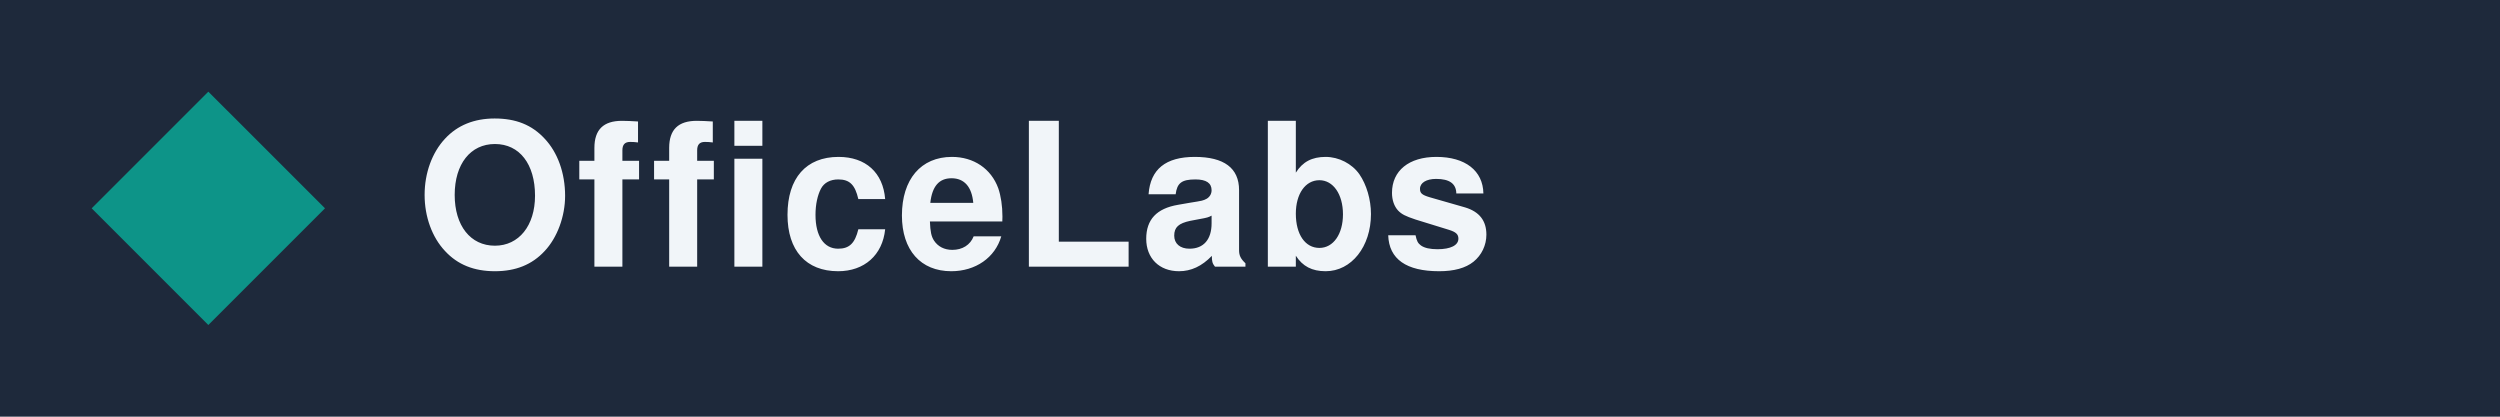
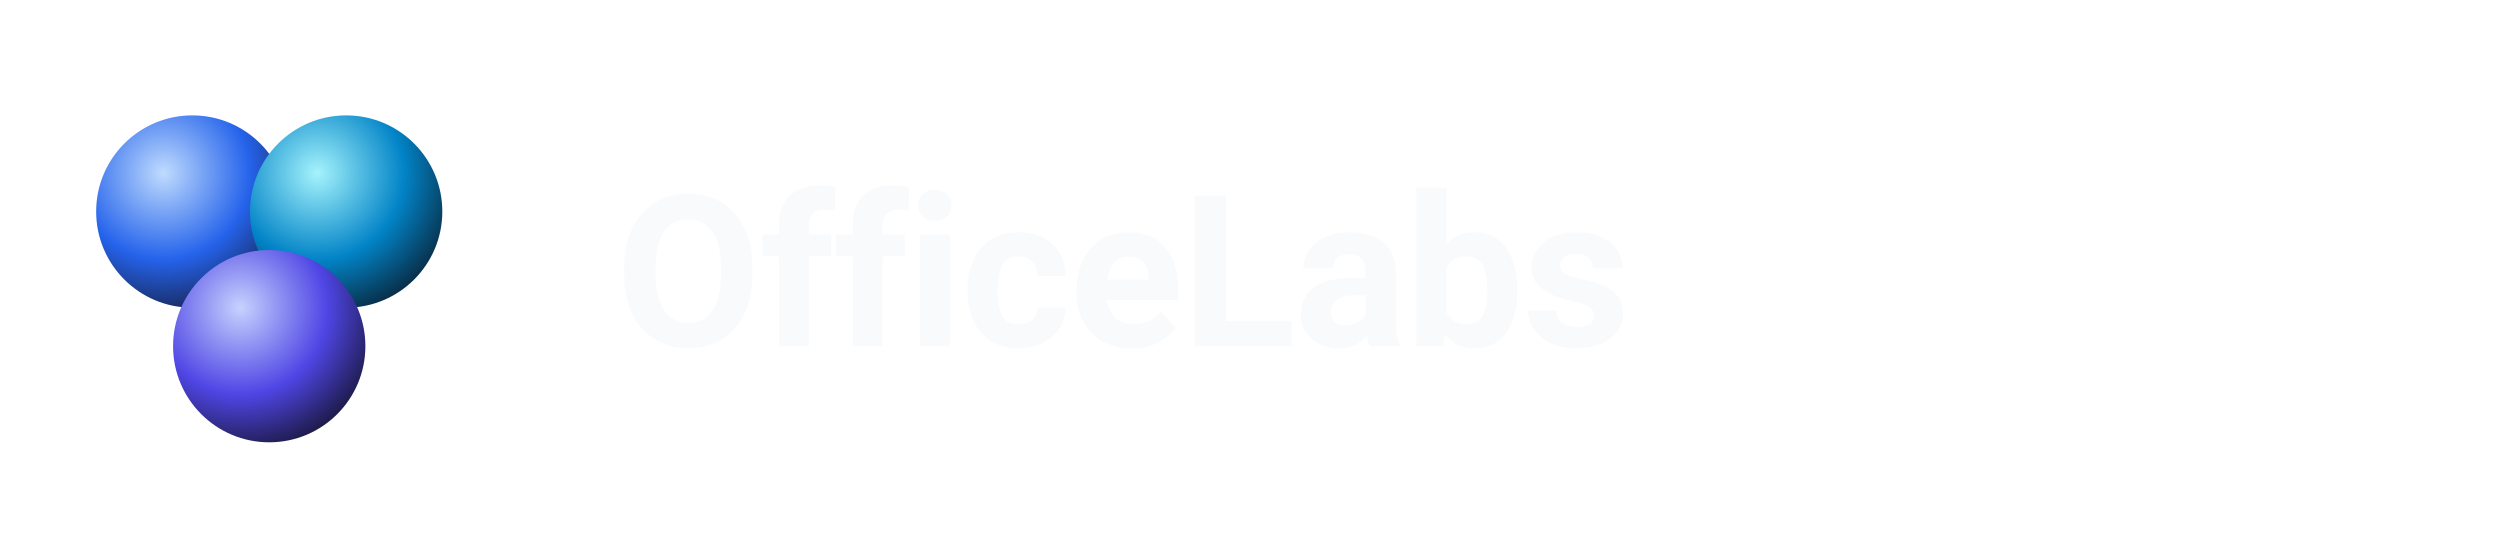
- <svg xmlns="http://www.w3.org/2000/svg" viewBox="0 0 300 50" width="300" height="50">
-   <rect width="300" height="50" fill="#1e293b" />
-   <g transform="translate(25, 25)">
-     <polygon points="0,-14 14,0 0,14 -14,0" fill="#0D9488" />
+ <svg xmlns="http://www.w3.org/2000/svg" viewBox="0 0 260 56" width="260" height="56">
+   <defs>
+     <radialGradient id="lis1" cx="35%" cy="30%" r="75%">
+       <stop offset="0%" stop-color="#BFDBFE" />
+       <stop offset="60%" stop-color="#2563EB" />
+       <stop offset="100%" stop-color="#172554" />
+     </radialGradient>
+     <radialGradient id="lis2" cx="35%" cy="30%" r="75%">
+       <stop offset="0%" stop-color="#A5F3FC" />
+       <stop offset="60%" stop-color="#0284C7" />
+       <stop offset="100%" stop-color="#082F49" />
+     </radialGradient>
+     <radialGradient id="lis3" cx="35%" cy="30%" r="75%">
+       <stop offset="0%" stop-color="#C7D2FE" />
+       <stop offset="60%" stop-color="#4F46E5" />
+       <stop offset="100%" stop-color="#1E1B4B" />
+     </radialGradient>
+   </defs>
+   <g transform="translate(4,4)">
+     <circle cx="16" cy="18" r="10" fill="url(#lis1)" />
+     <circle cx="32" cy="18" r="10" fill="url(#lis2)" />
+     <circle cx="24" cy="32" r="10" fill="url(#lis3)" />
  </g>
-   <text x="50" y="32" font-family="Segoe UI, Helvetica, Arial, sans-serif" font-size="24" font-weight="600" fill="#f1f5f9" letter-spacing="0.5">OfficeLabs</text>
+   <text x="64" y="36" font-family="-apple-system, BlinkMacSystemFont, 'Segoe UI', Roboto, sans-serif" font-size="22" font-weight="600" letter-spacing="-0.01em" fill="#F8FAFC">OfficeLabs</text>
</svg>
